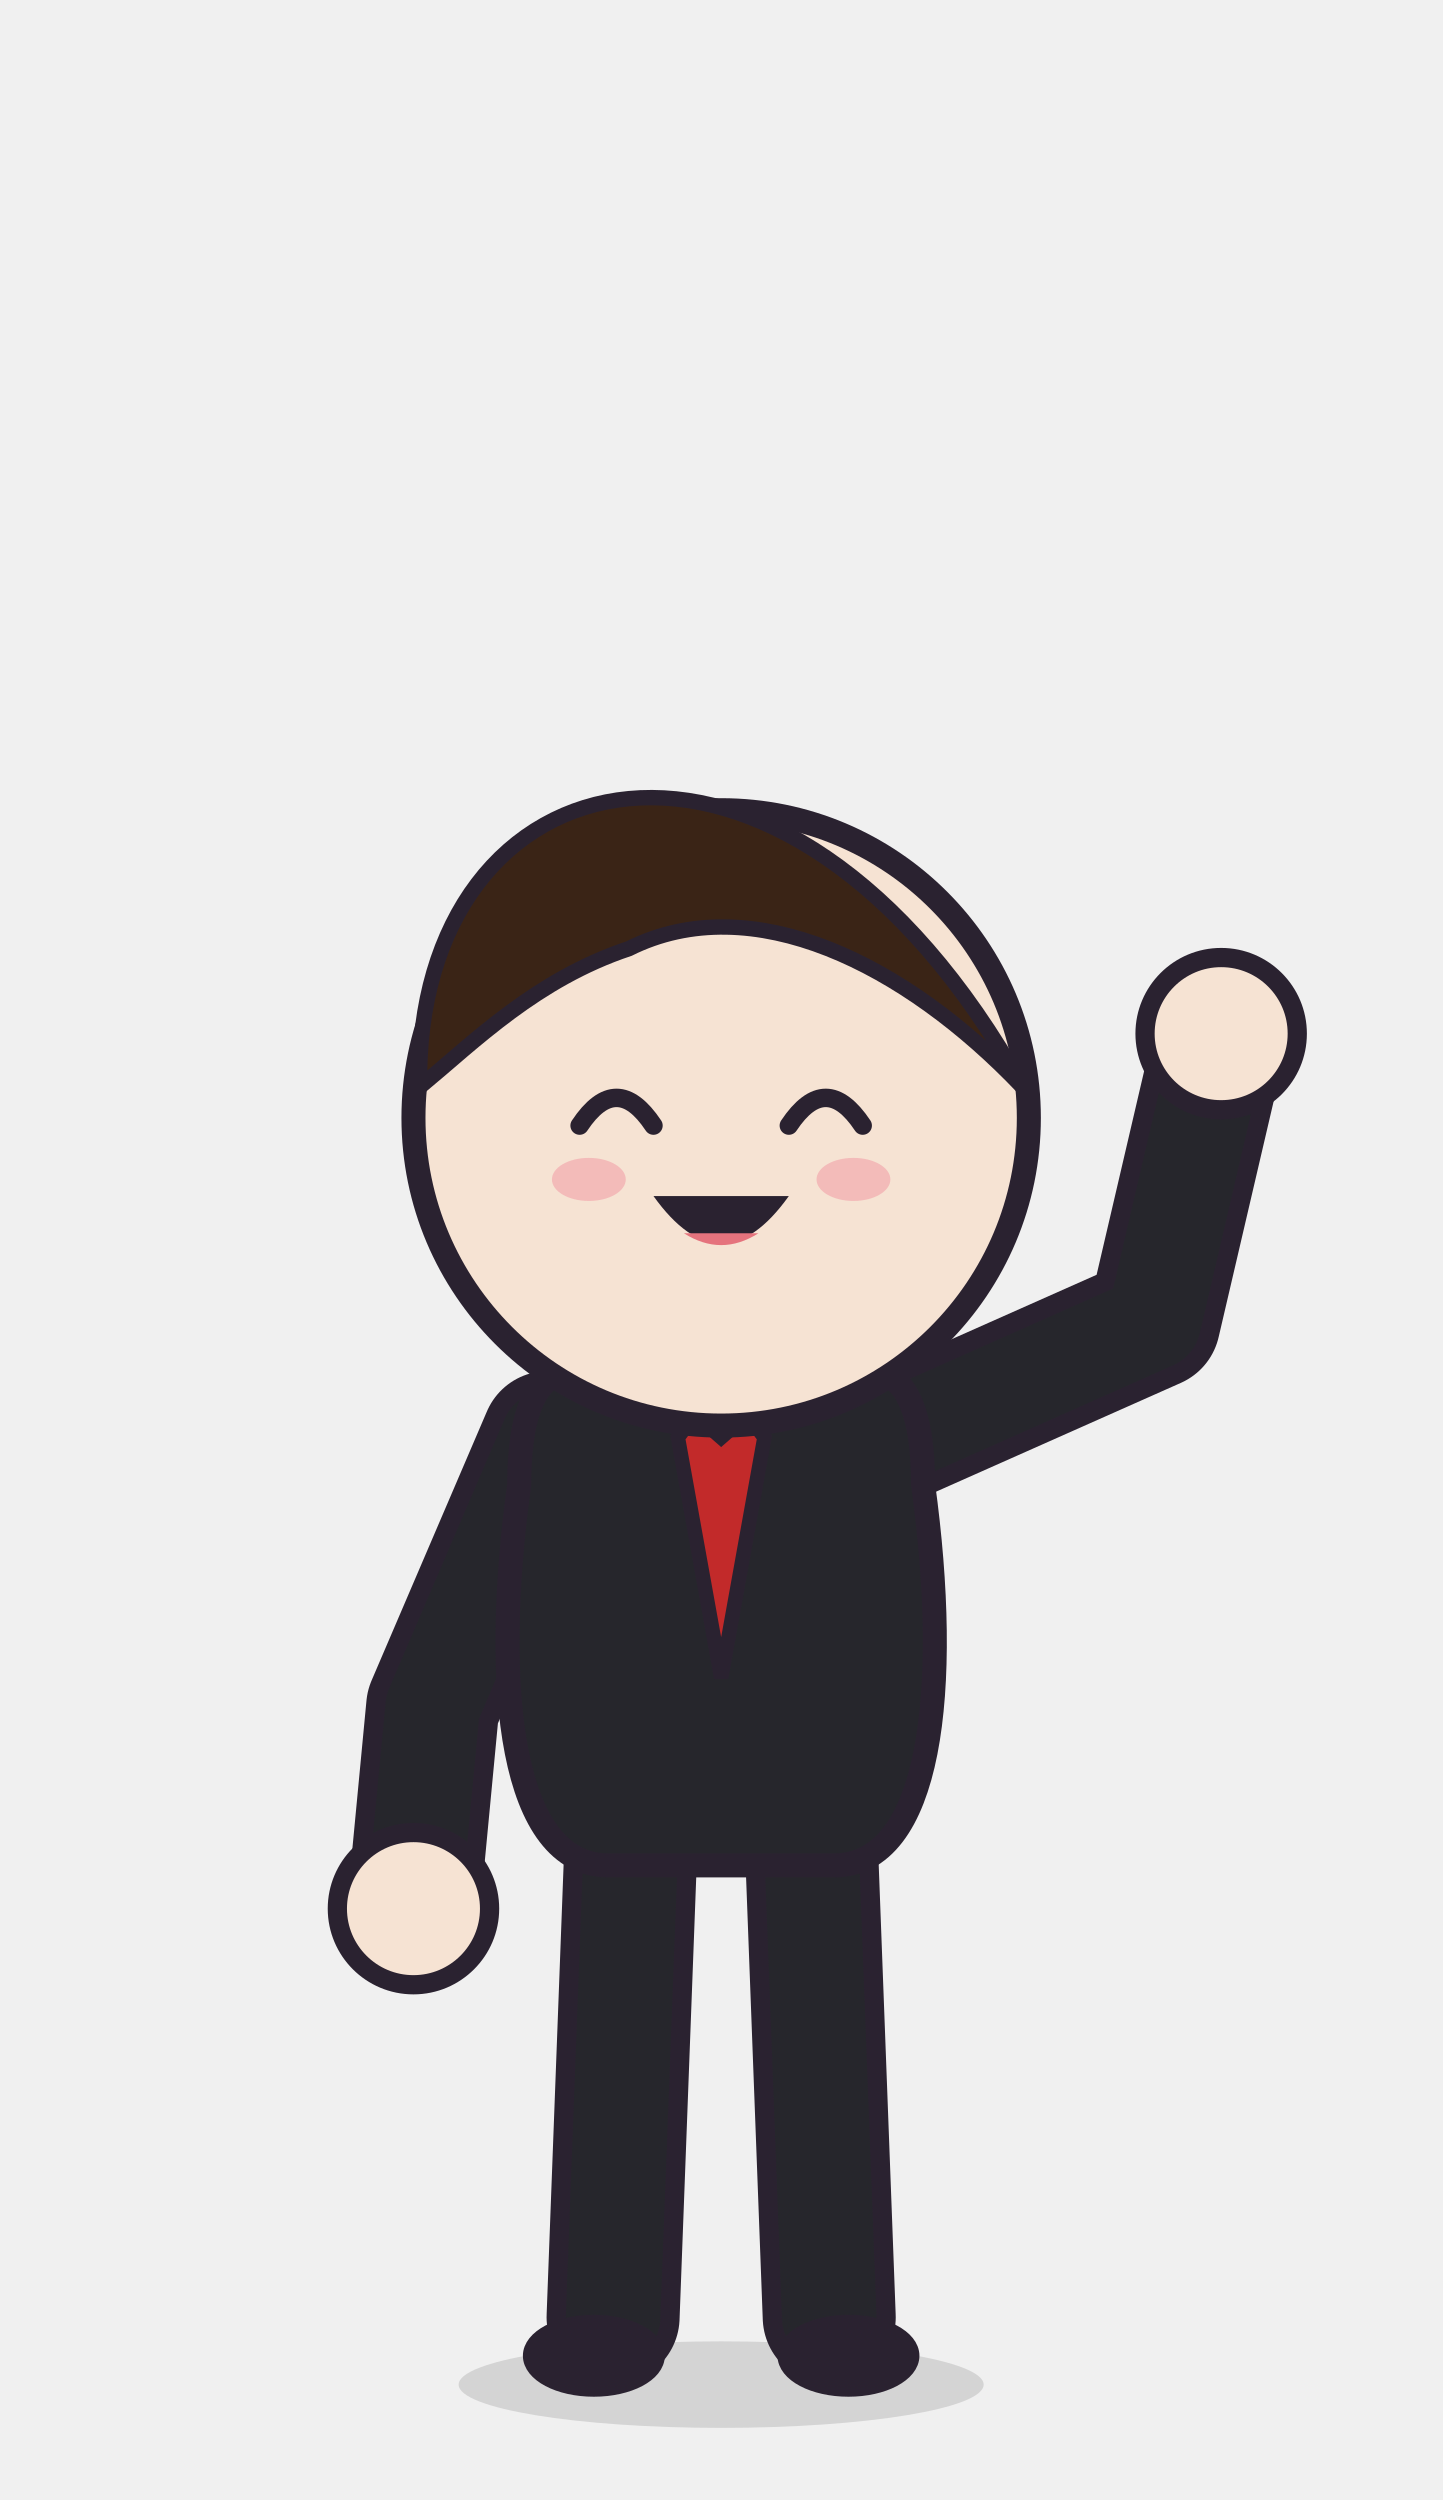
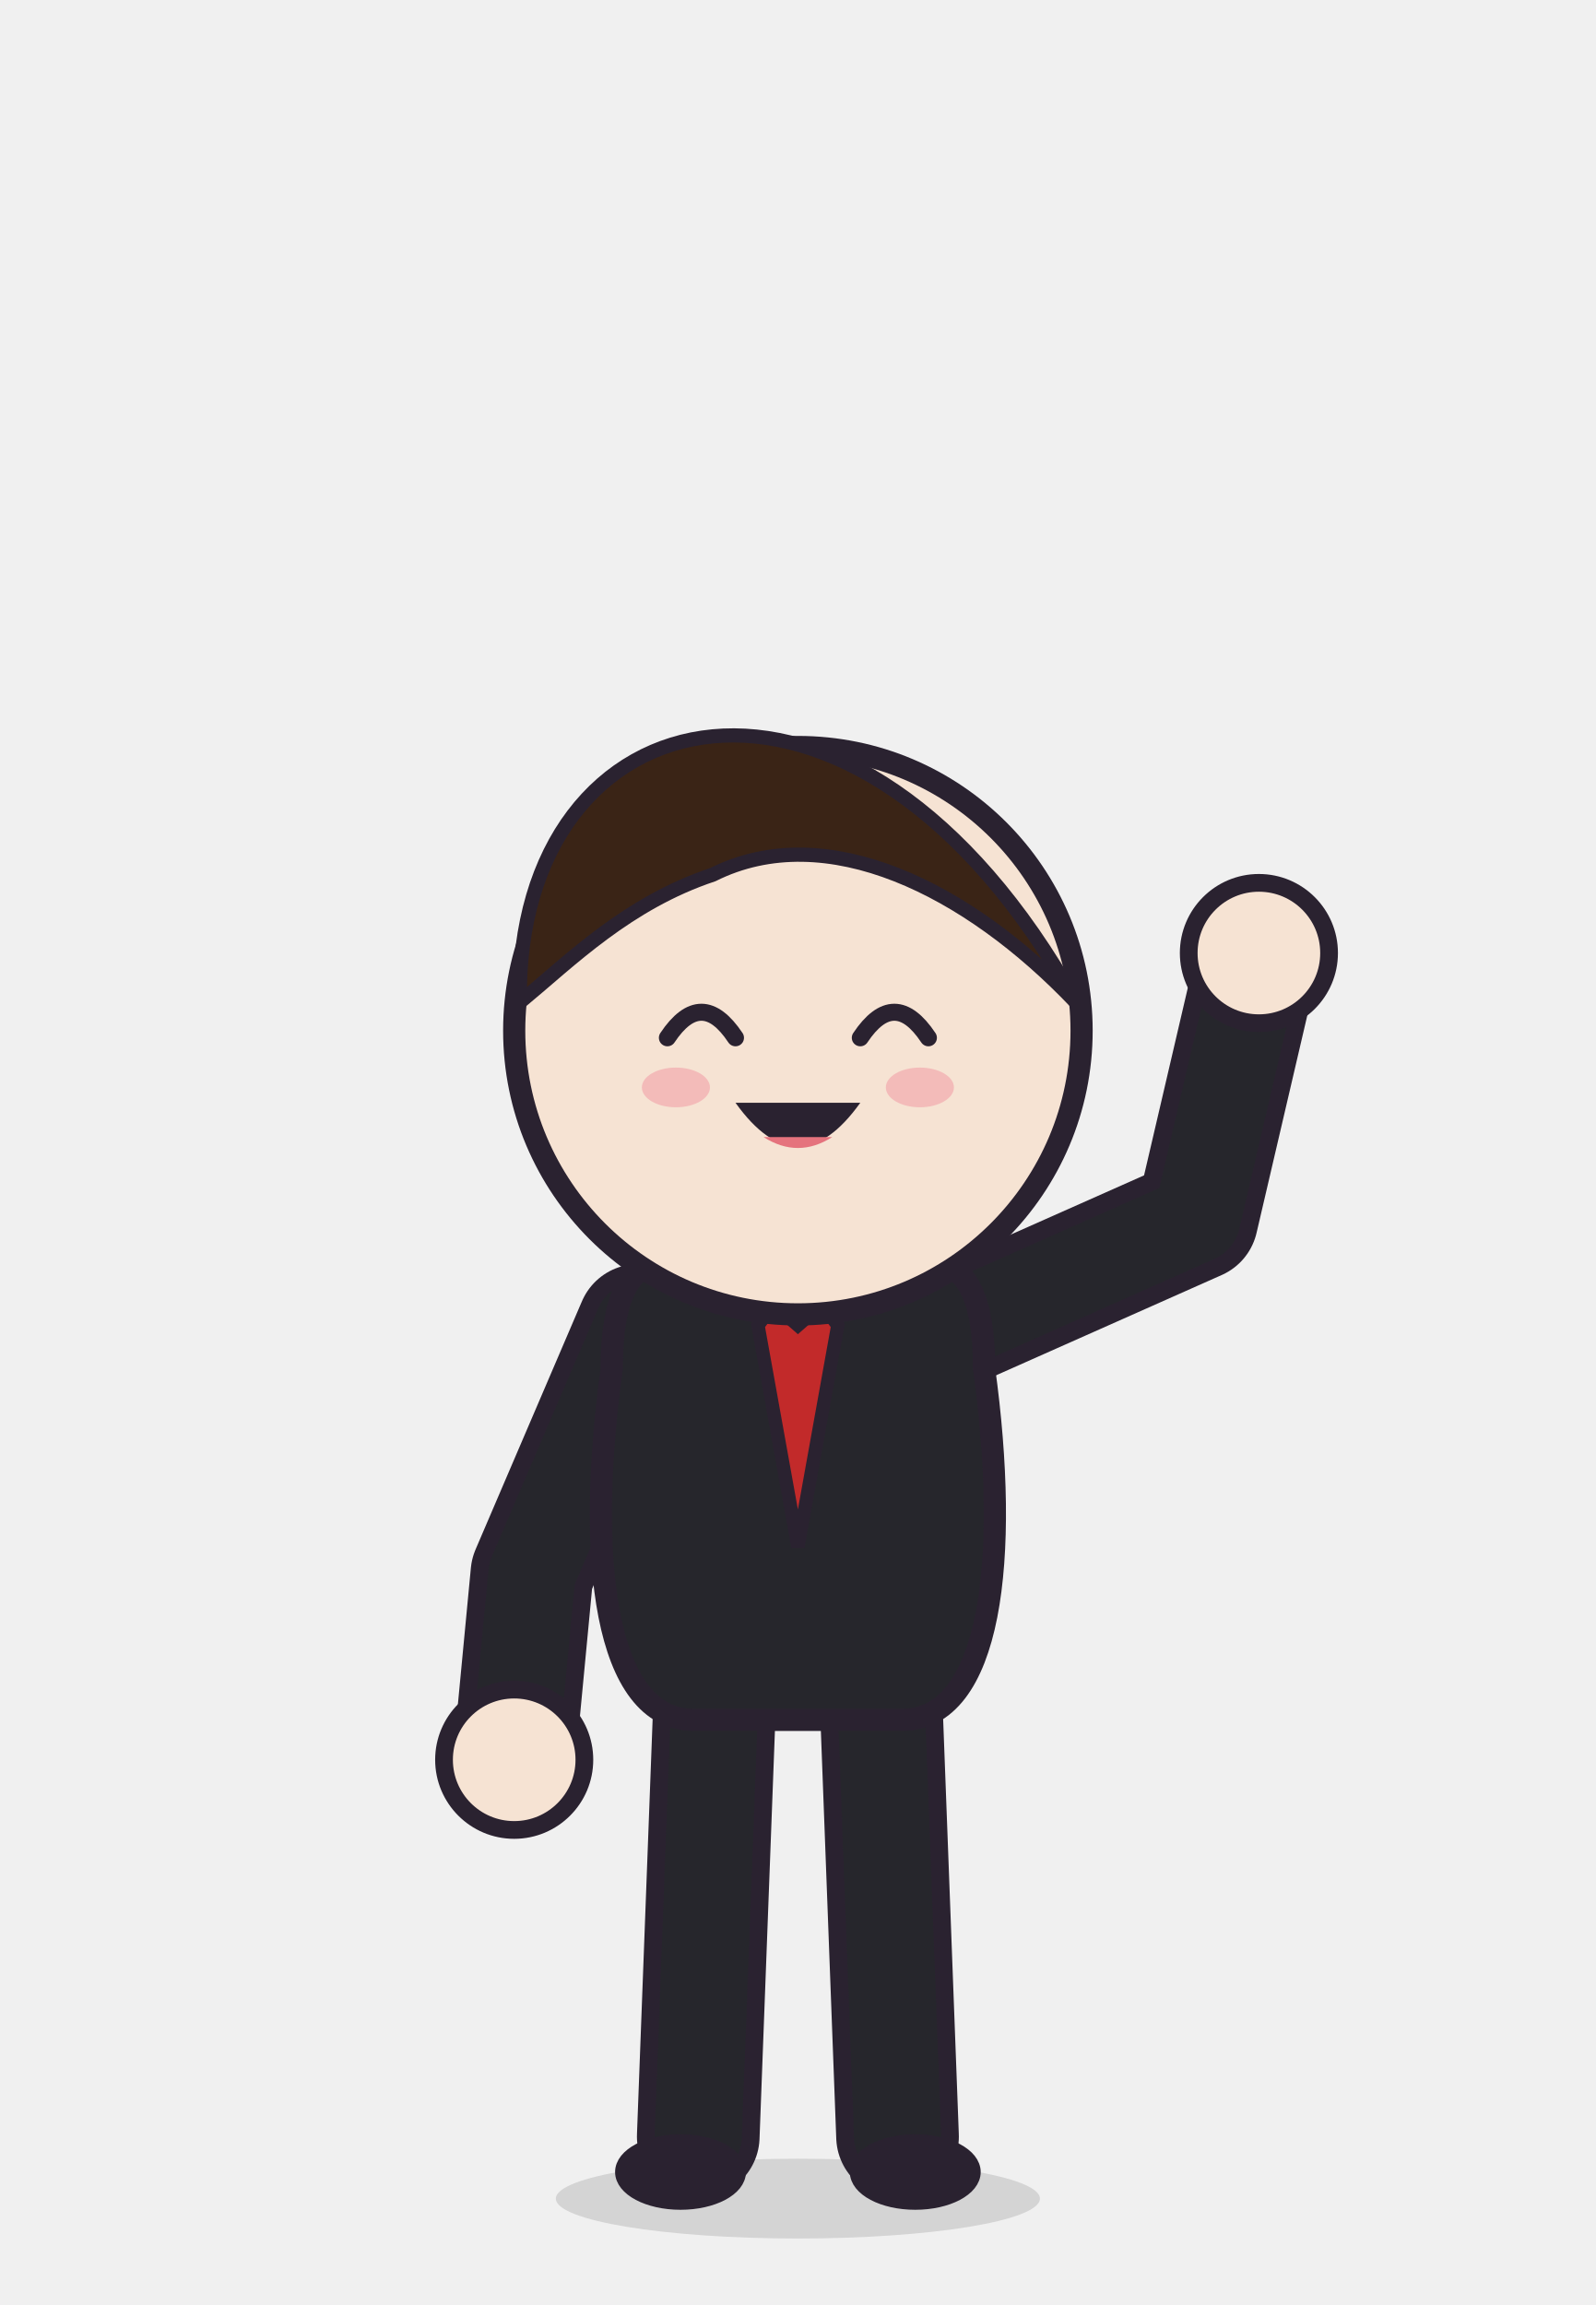
- <svg xmlns="http://www.w3.org/2000/svg" viewBox="0 0 300 520" width="300" height="520">
-   <ellipse cx="150" cy="496" rx="54.6" ry="9" fill="#000" opacity="0.12" />
-   <path d="M131.52 376 L127.52 482 M168.48 376 L172.48 482" stroke="#2a2230" stroke-width="27.665" stroke-linecap="round" stroke-linejoin="round" fill="none" />
-   <path d="M131.52 376 L127.52 482 M168.48 376 L172.48 482" stroke="#26262c" stroke-width="19.665" stroke-linecap="round" stroke-linejoin="round" fill="none" />
-   <ellipse cx="123.52" cy="490" rx="13.26" ry="7.02" fill="#2a2230" stroke="#2a2230" stroke-width="3" />
-   <ellipse cx="176.48" cy="490" rx="13.26" ry="7.02" fill="#2a2230" stroke="#2a2230" stroke-width="3" />
-   <path d="M114 299 L90 355 L86 397" stroke="#2a2230" stroke-width="27.665" stroke-linecap="round" stroke-linejoin="round" fill="none" />
-   <path d="M114 299 L90 355 L86 397" stroke="#26262c" stroke-width="19.665" stroke-linecap="round" stroke-linejoin="round" fill="none" />
-   <path d="M186 299 L240 275 L254 215" stroke="#2a2230" stroke-width="27.665" stroke-linecap="round" stroke-linejoin="round" fill="none" />
-   <path d="M186 299 L240 275 L254 215" stroke="#26262c" stroke-width="19.665" stroke-linecap="round" stroke-linejoin="round" fill="none" />
-   <circle cx="86" cy="397" r="15.832" fill="#f6e3d3" stroke="#2a2230" stroke-width="4" />
-   <circle cx="254" cy="215" r="15.832" fill="#f6e3d3" stroke="#2a2230" stroke-width="4" />
-   <path d="M119.76 285 Q108 285 108 308.75 C102.12 351.5 106.32 388 126.48 388 H173.52 C193.68 388 197.88 351.5 192 308.75 Q192 285 180.24 285 z" fill="#26262c" stroke="#2a2230" stroke-width="5" />
-   <path d="M150 287 l-9 12 l9 50 l9 -50 z" fill="#c22a2a" stroke="#2a2230" stroke-width="3" />
-   <path d="M134 285 l16 14 l16 -14" fill="#fff" stroke="#2a2230" stroke-width="3" />
-   <circle cx="150" cy="232.52" r="64" fill="#f6e3d3" stroke="#2a2230" stroke-width="5" />
-   <path d="M87.28 226.12 C86 155.72, 162.8 136.52, 212.72 226.12 C188.4 200.52, 156.4 184.52, 130.8 197.32 C111.6 203.72, 98.8 216.52, 87.28 226.12 z" fill="#3a2416" stroke="#2a2230" stroke-width="3.2" />
-   <path d="M120.56 234.12 q7.68 -11.52 15.36 0 M164.08 234.12 q7.68 -11.52 15.36 0" stroke="#2a2230" stroke-width="3.84" fill="none" stroke-linecap="round" />
-   <path d="M135.92 248.776 q14.08 19.712 28.16 0 z" fill="#2a2230" />
-   <path d="M142.256 256.52 q7.744 4.928 15.488 0" fill="#e5737d" />
-   <ellipse cx="122.48" cy="245.32" rx="7.68" ry="4.48" fill="#f2a0a8" opacity="0.6" />
-   <ellipse cx="177.52" cy="245.32" rx="7.68" ry="4.48" fill="#f2a0a8" opacity="0.6" />
+ <svg xmlns="http://www.w3.org/2000/svg" viewBox="0 0 360 520" width="360" height="520">
+   <ellipse cx="180" cy="496" rx="54.6" ry="9" fill="#000" opacity="0.12" />
+   <path d="M161.52 376 L157.52 482 M198.48 376 L202.48 482" stroke="#2a2230" stroke-width="27.665" stroke-linecap="round" stroke-linejoin="round" fill="none" />
+   <path d="M161.52 376 L157.52 482 M198.48 376 L202.48 482" stroke="#26262c" stroke-width="19.665" stroke-linecap="round" stroke-linejoin="round" fill="none" />
+   <ellipse cx="153.52" cy="490" rx="13.26" ry="7.02" fill="#2a2230" stroke="#2a2230" stroke-width="3" />
+   <ellipse cx="206.48" cy="490" rx="13.26" ry="7.02" fill="#2a2230" stroke="#2a2230" stroke-width="3" />
+   <path d="M144 299 L120 355 L116 397" stroke="#2a2230" stroke-width="27.665" stroke-linecap="round" stroke-linejoin="round" fill="none" />
+   <path d="M144 299 L120 355 L116 397" stroke="#26262c" stroke-width="19.665" stroke-linecap="round" stroke-linejoin="round" fill="none" />
+   <path d="M216 299 L270 275 L284 215" stroke="#2a2230" stroke-width="27.665" stroke-linecap="round" stroke-linejoin="round" fill="none" />
+   <path d="M216 299 L270 275 L284 215" stroke="#26262c" stroke-width="19.665" stroke-linecap="round" stroke-linejoin="round" fill="none" />
+   <circle cx="116" cy="397" r="15.832" fill="#f6e3d3" stroke="#2a2230" stroke-width="4" />
+   <circle cx="284" cy="215" r="15.832" fill="#f6e3d3" stroke="#2a2230" stroke-width="4" />
+   <clipPath id="t3">
+     <path d="M149.76 285 Q138 285 138 308.75 C132.12 351.5 136.32 388 156.48 388 H203.52 C223.68 388 227.88 351.5 222 308.75 Q222 285 210.24 285 z" />
+   </clipPath>
+   <path d="M149.76 285 Q138 285 138 308.75 C132.12 351.5 136.32 388 156.48 388 H203.52 C223.68 388 227.88 351.5 222 308.75 Q222 285 210.24 285 z" fill="#26262c" />
+   <g clip-path="url(#t3)" />
+   <path d="M149.76 285 Q138 285 138 308.75 C132.12 351.5 136.32 388 156.48 388 H203.52 C223.68 388 227.88 351.5 222 308.75 Q222 285 210.24 285 z" fill="none" stroke="#2a2230" stroke-width="5" />
+   <path d="M180 287 l-9 12 l9 50 l9 -50 z" fill="#c22a2a" stroke="#2a2230" stroke-width="3" />
+   <path d="M164 285 l16 14 l16 -14" fill="#fff" stroke="#2a2230" stroke-width="3" />
+   <circle cx="180" cy="232.52" r="64" fill="#f6e3d3" stroke="#2a2230" stroke-width="5" />
+   <path d="M117.28 226.12 C116 155.72, 192.8 136.52, 242.72 226.12 C218.4 200.52, 186.4 184.52, 160.8 197.32 C141.6 203.72, 128.8 216.52, 117.28 226.12 z" fill="#3a2416" stroke="#2a2230" stroke-width="3.2" />
+   <path d="M150.56 234.12 q7.68 -11.52 15.36 0 M194.08 234.12 q7.68 -11.52 15.36 0" stroke="#2a2230" stroke-width="3.84" fill="none" stroke-linecap="round" />
+   <path d="M165.92 248.776 q14.08 19.712 28.16 0 z" fill="#2a2230" />
+   <path d="M172.256 256.52 q7.744 4.928 15.488 0" fill="#e5737d" />
+   <ellipse cx="152.48" cy="245.32" rx="7.68" ry="4.48" fill="#f2a0a8" opacity="0.6" />
+   <ellipse cx="207.52" cy="245.32" rx="7.68" ry="4.48" fill="#f2a0a8" opacity="0.6" />
</svg>
